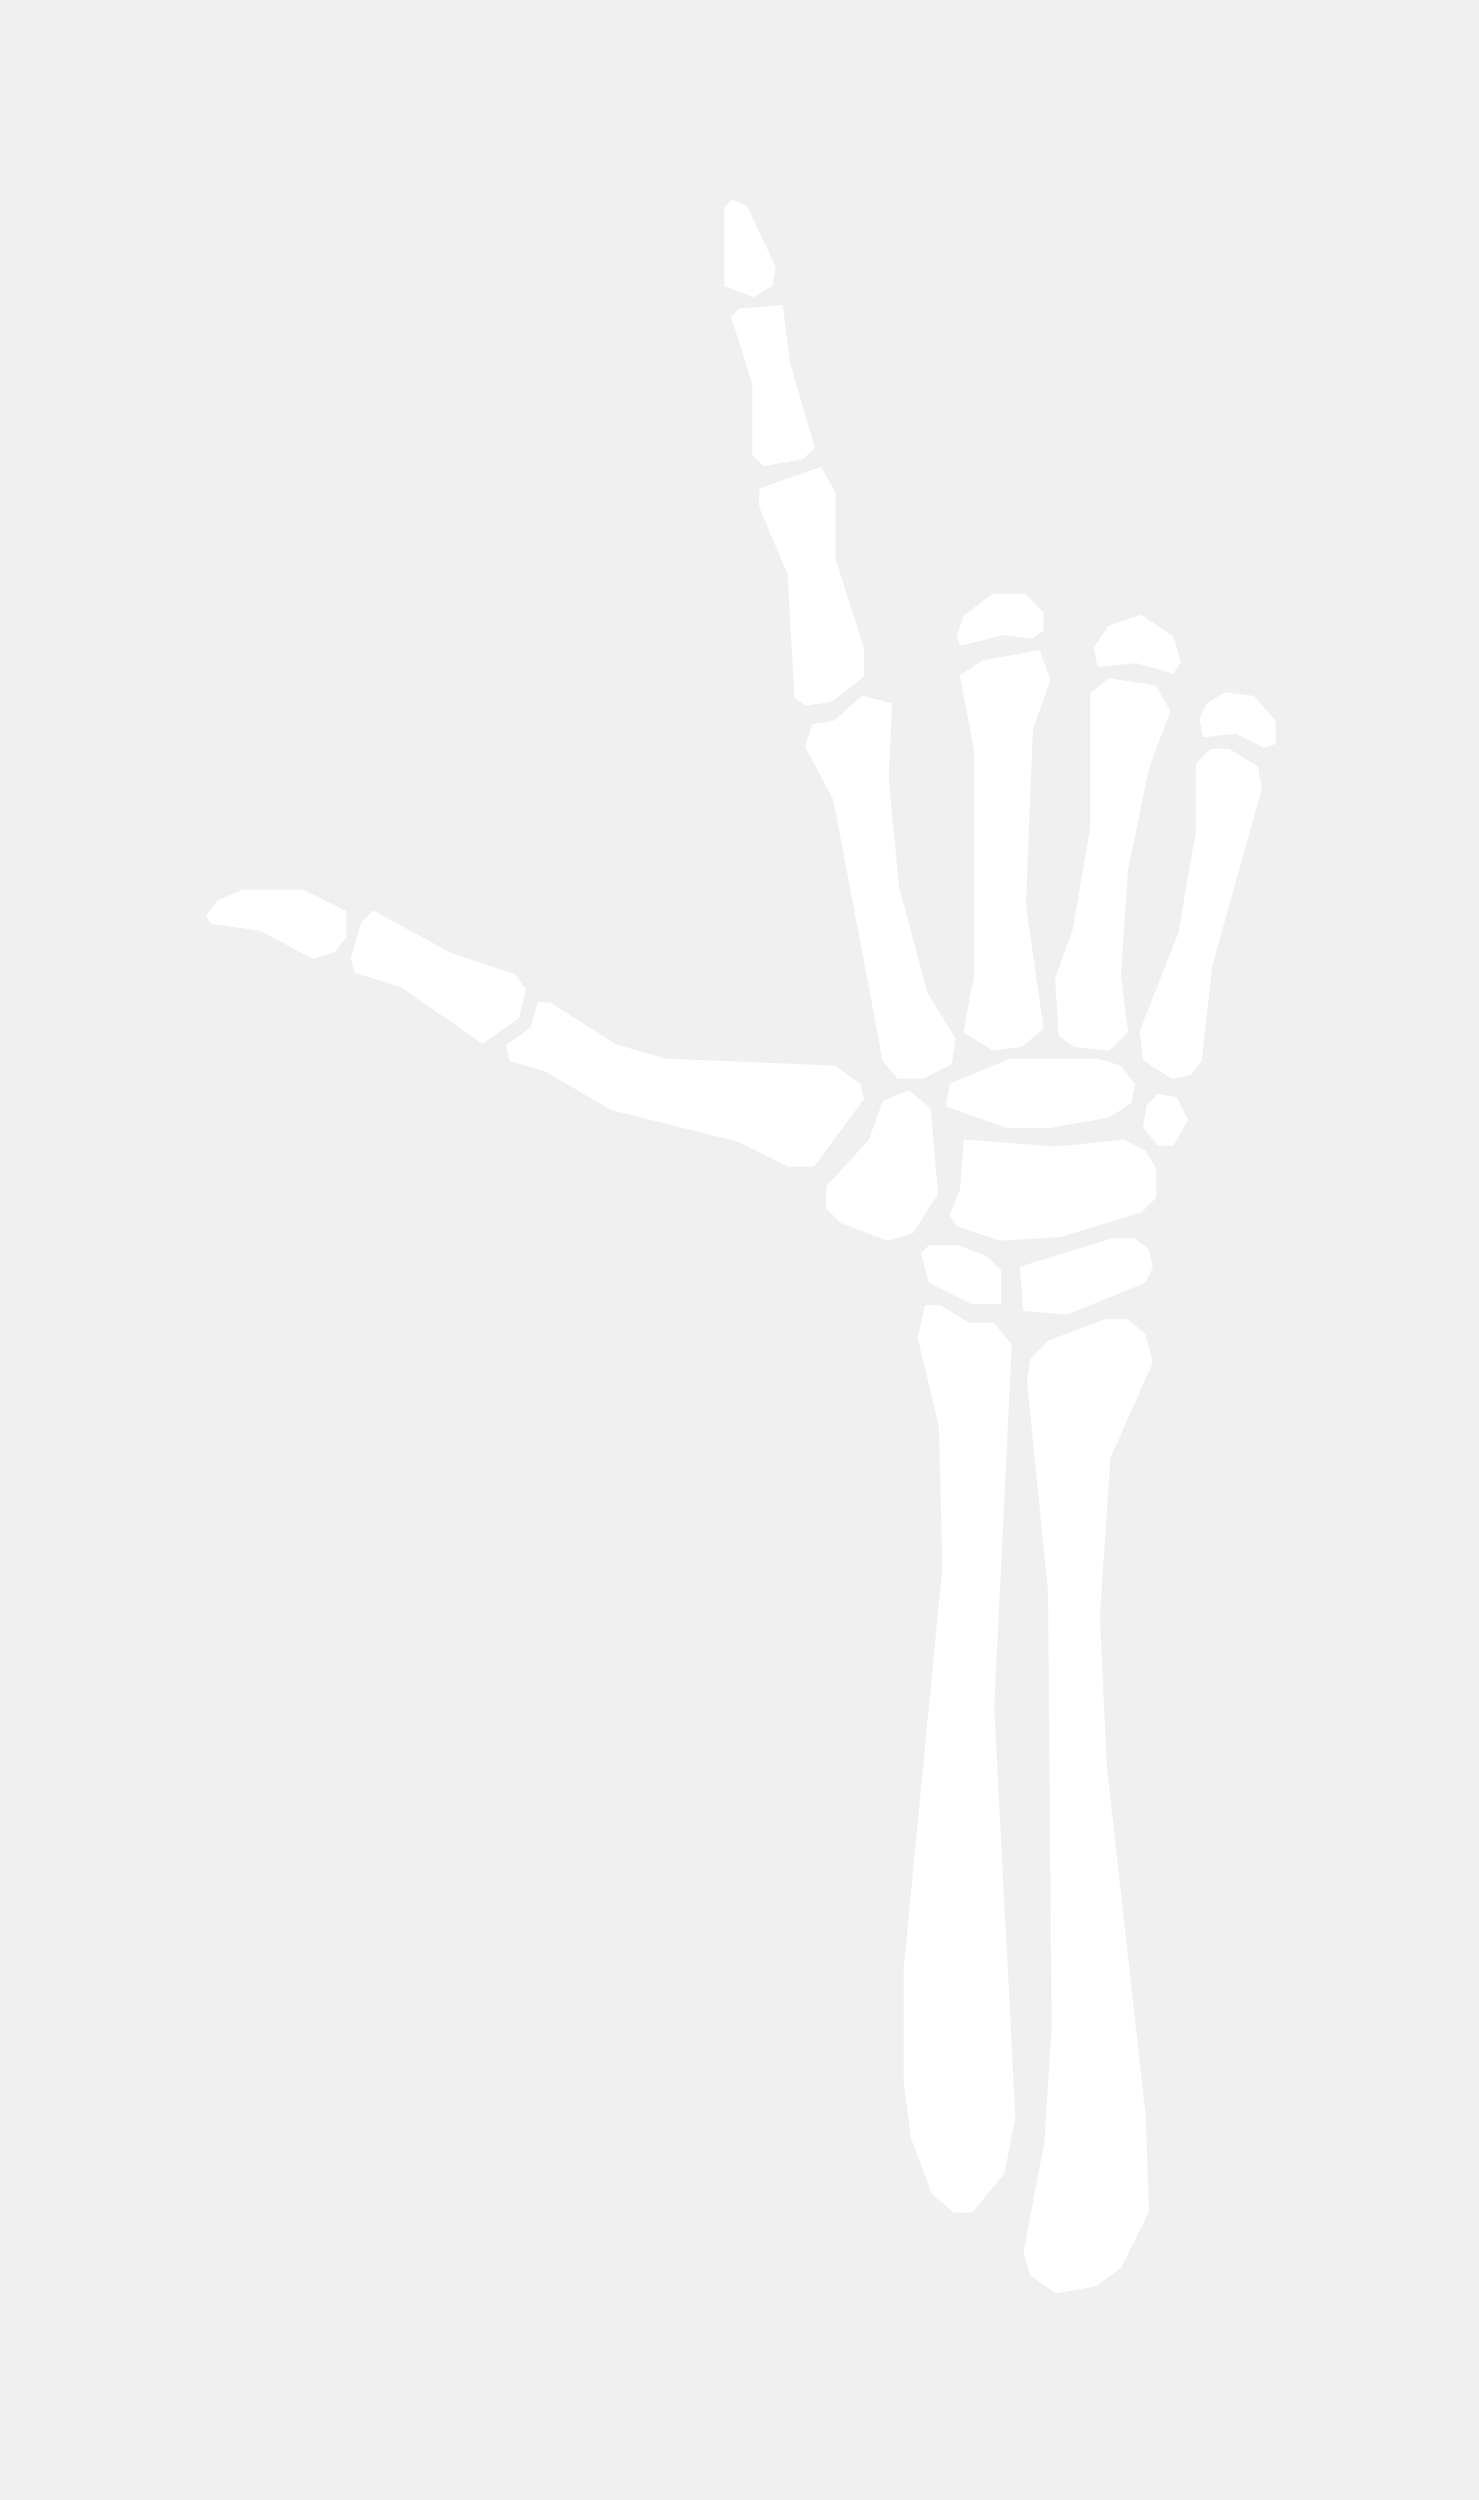
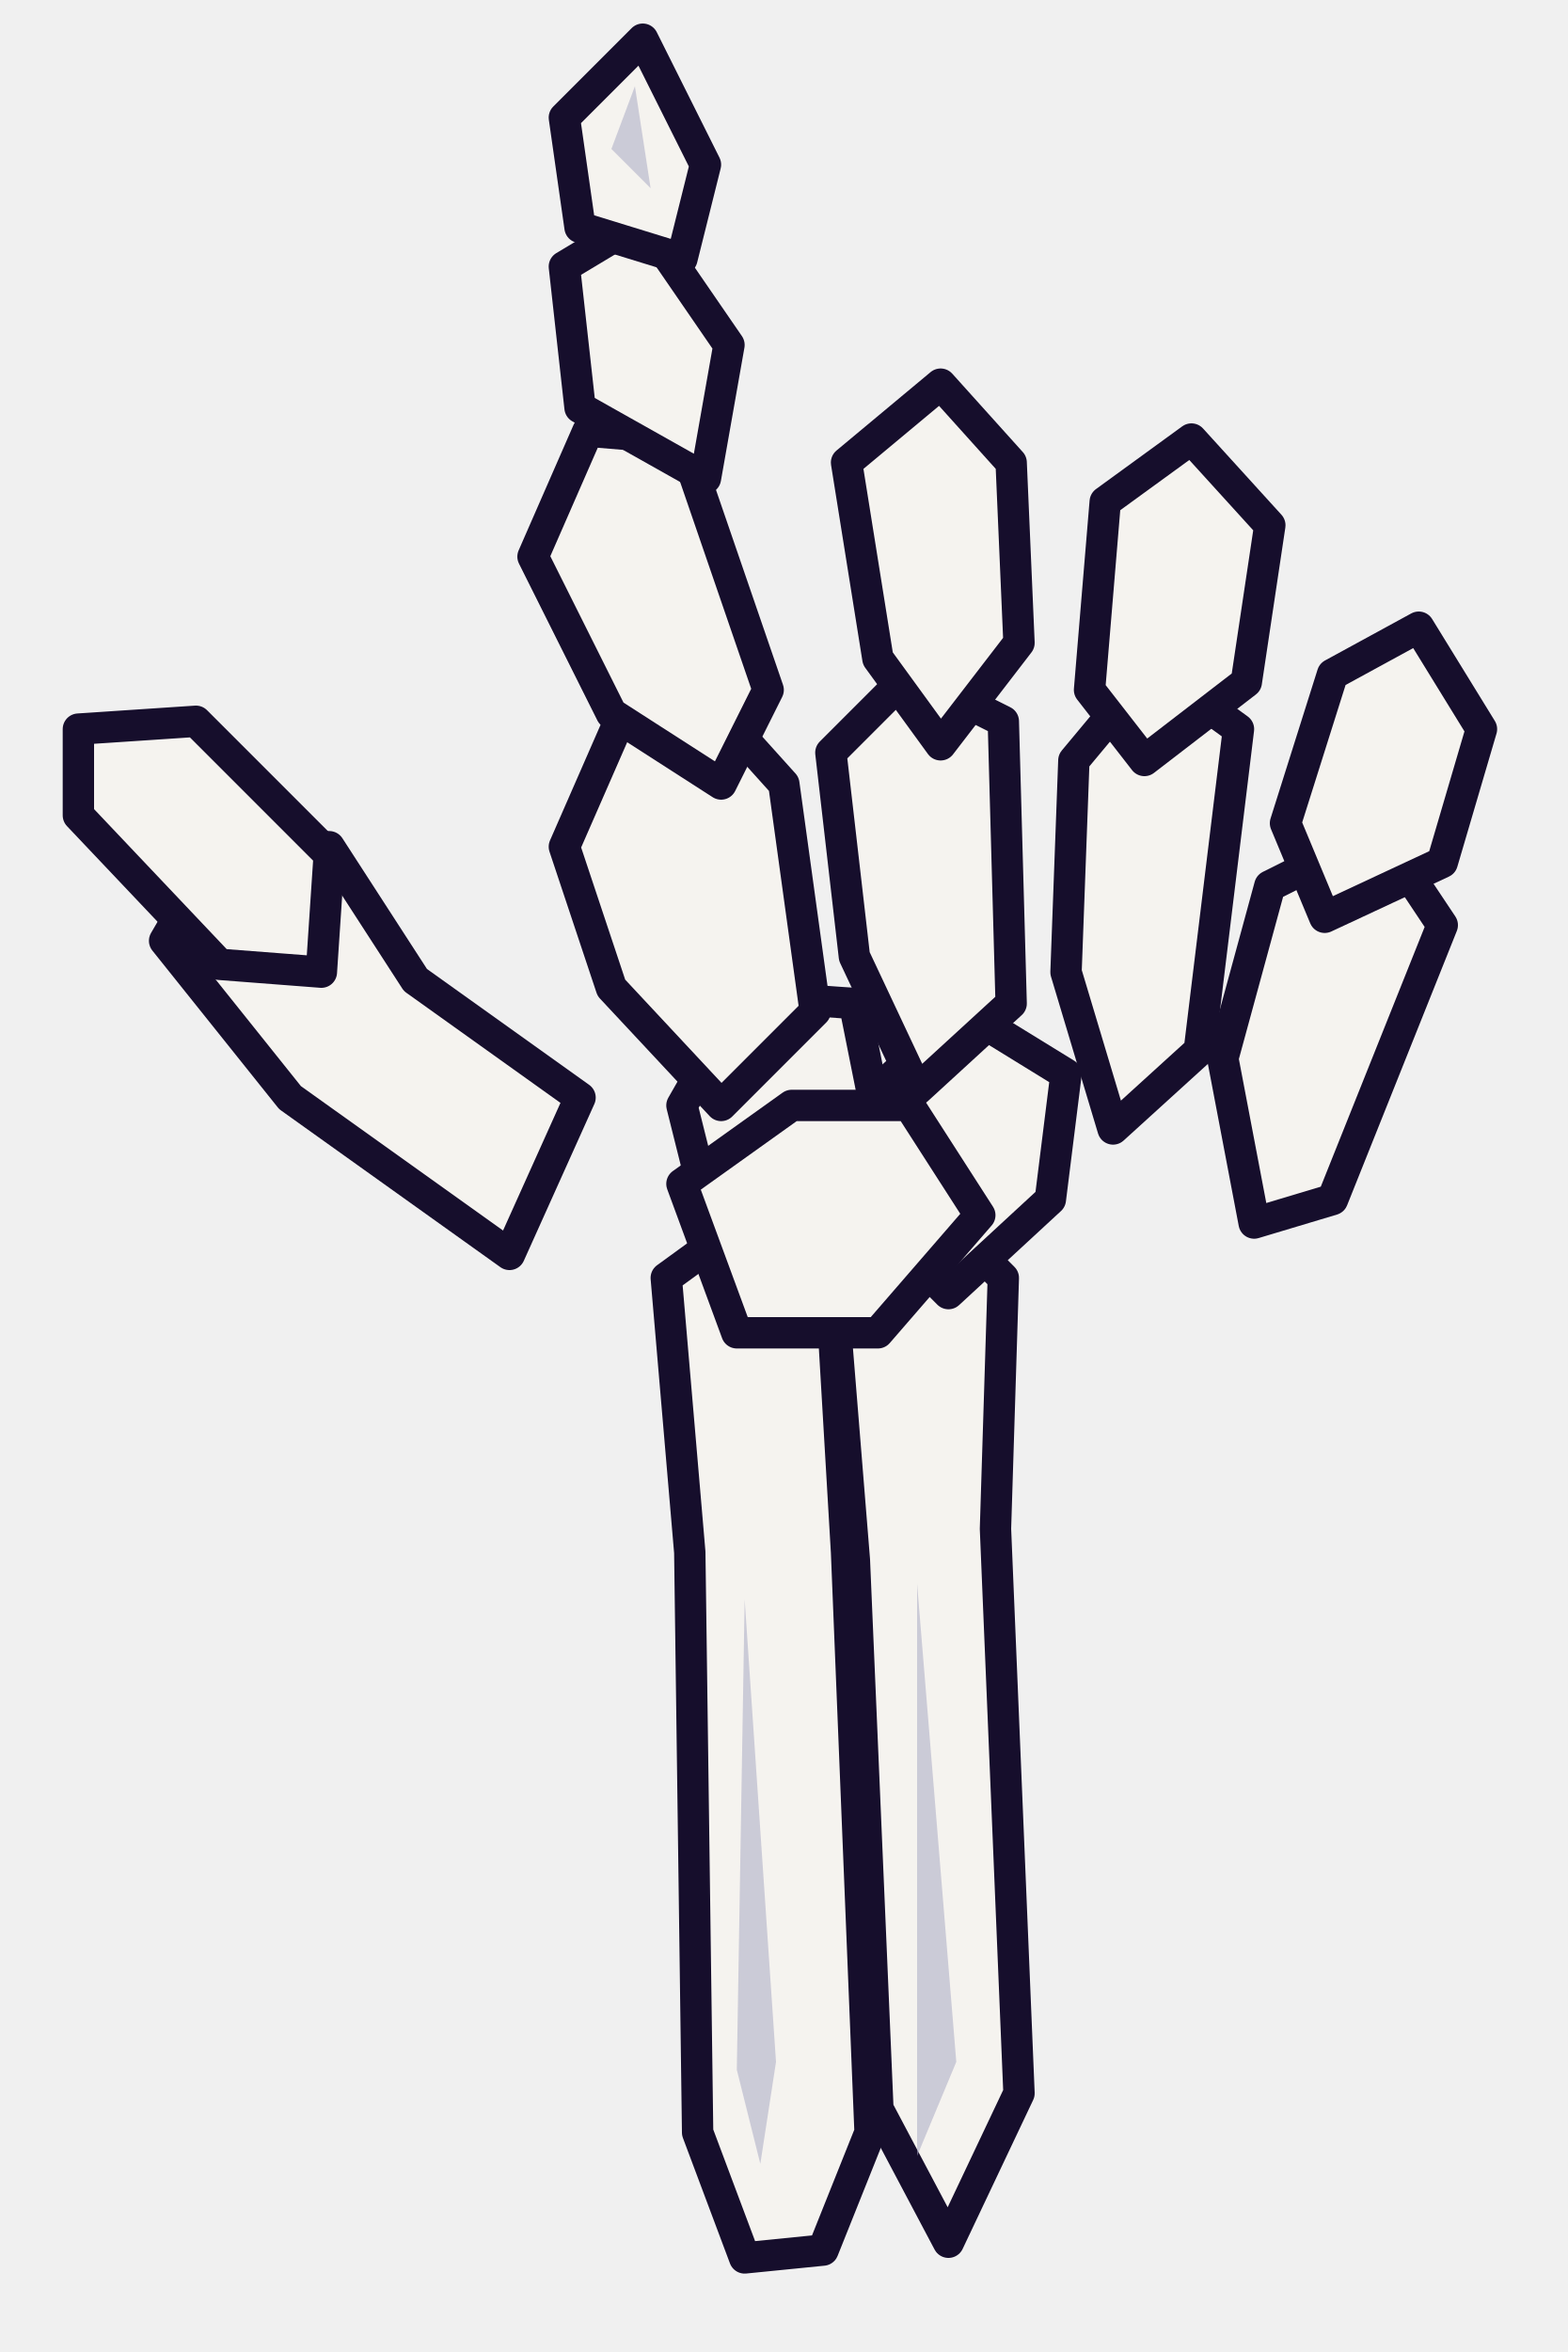
- <svg xmlns="http://www.w3.org/2000/svg" viewBox="0 0 420 710" role="img" aria-label="Белая костяная рука-указатель с предплечьем на прозрачном фоне">
-   <g fill="#fff" stroke="#fff" stroke-width="0.7" stroke-linejoin="round">
-     <path d="M320,375 314,375 298,381 293,386 292,392 298,452 299,576 297,608 291,640 293,646 300,651 311,649 318,644 326,628 325,601 314,502 312,459 315,414 327,387 325,379Z" />
-     <path d="M263,371 261,380 267,405 268,445 257,559 257,591 259,607 265,623 271,628 276,628 285,617 288,601 282,485 287,382 282,376 275,376 267,371Z" />
-     <path d="M262,356 264,364 276,370 284,370 284,361 280,357 272,354 264,354Z" />
-     <path d="M326,355 322,352 316,352 290,360 291,372 303,373 325,364 327,360Z" />
-     <path d="M270,345 272,348 284,352 301,351 324,344 328,340 328,332 325,327 319,324 300,326 274,324 273,338Z" />
-     <path d="M329,311 326,314 325,320 329,325 333,325 337,318 334,312Z" />
-     <path d="M258,310 251,313 247,324 235,337 235,343 239,347 252,352 259,350 266,339 264,315Z" />
-     <path d="M269,314 286,320 298,320 315,317 321,313 322,308 318,303 312,301 287,301 270,308Z" />
-     <path d="M144,297 145,301 155,304 174,315 210,324 224,331 231,331 245,312 244,308 237,303 189,301 175,297 156,285 153,285 151,292Z" />
-     <path d="M103,262 100,272 101,276 114,280 137,296 147,289 149,281 146,277 128,271 106,259Z" />
-     <path d="M59,260 60,262 74,264 89,272 95,270 98,266 98,259 86,253 69,253 62,256Z" />
-     <path d="M349,213 344,213 340,217 340,236 335,265 324,293 325,301 333,306 338,305 341,301 344,274 358,224 357,218Z" />
-     <path d="M245,198 237,205 231,206 229,212 237,227 251,301 255,306 262,306 270,302 271,295 263,282 255,252 252,221 253,200Z" />
-     <path d="M343,200 341,204 342,209 351,208 359,212 362,211 362,205 356,198 348,197Z" />
-     <path d="M315,193 310,197 310,235 305,264 300,278 301,294 305,297 315,298 320,293 318,277 320,247 326,218 332,202 328,195Z" />
-     <path d="M295,185 279,188 273,192 277,213 277,277 274,293 282,298 290,297 296,292 291,257 293,207 298,193Z" />
-     <path d="M311,184 312,189 323,188 333,191 335,188 333,181 324,175 315,178Z" />
-     <path d="M296,174 291,169 282,169 274,175 272,181 273,183 285,180 293,181 296,179Z" />
-     <path d="M233,133 216,139 216,144 224,163 226,198 229,200 236,199 245,192 245,184 237,159 237,140Z" />
-     <path d="M222,87 210,88 208,90 214,109 214,129 217,132 228,130 231,127 224,103Z" />
-     <path d="M208,57 206,59 206,81 214,84 219,81 220,76 212,59Z" />
+ <svg xmlns="http://www.w3.org/2000/svg" viewBox="0 0 200 300" aria-label="Костяная рука-указатель">
+   <g stroke="#160e2c" stroke-width="4" stroke-linejoin="round" fill="#f5f3ef">
+     <path d="M89 272 88 198l-3-35 11-8 10 9 2 34 3 74-6 15-10 1z" />
+     <path d="m112 269-3-70-3-37 12-9 10 10-1 32 3 72-9 19z" />
+     <path d="m91 157-4-16 8-14 14 1 3 15-8 16z" />
+     <path d="m111 155 1-16 11-10 13 8-2 16-13 12z" />
+     <path d="m78 126-6-18 7-16 12-2 9 10 4 29-12 12z" />
+     <path d="m78 91-10-20 7-16 12 1 11 32-6 12z" />
+     <path d="m74 52-2-18 10-6 11 16-3 17z" />
+     <path d="m74 29-2-14 10-10 8 16-3 12z" />
+     <path d="m109 122-3-26 10-10 12 6 1 36-12 11z" />
+     <path d="m112 84-4-25 12-10 9 10 1 23-10 13z" />
+     <path d="m136 124 1-27 10-12 11 8-5 41-11 10z" />
+     <path d="m139 88 2-24 11-8 10 11-3 20-13 10z" />
+     <path d="m156 135 6-22 14-7 8 12-14 35-10 3z" />
+     <path d="m164 105 6-19 11-6 8 13-5 17-15 7z" />
+     <path d="m74 140-21-15-11-17-14 0-7 12 16 20 28 20z" />
+     <path d="m42 109-17-17-15 1 0 11 18 19 13 1z" />
+     <path d="m87 151 14-10 15 0 9 14-13 15-18 0z" />
+   </g>
+   <g fill="#aaa9c3" opacity=".55">
+     <path d="m95 204 4 59-2 13-3-12zM117 202l5 61-5 12zM78 19l5 5-2-13z" />
  </g>
</svg>
